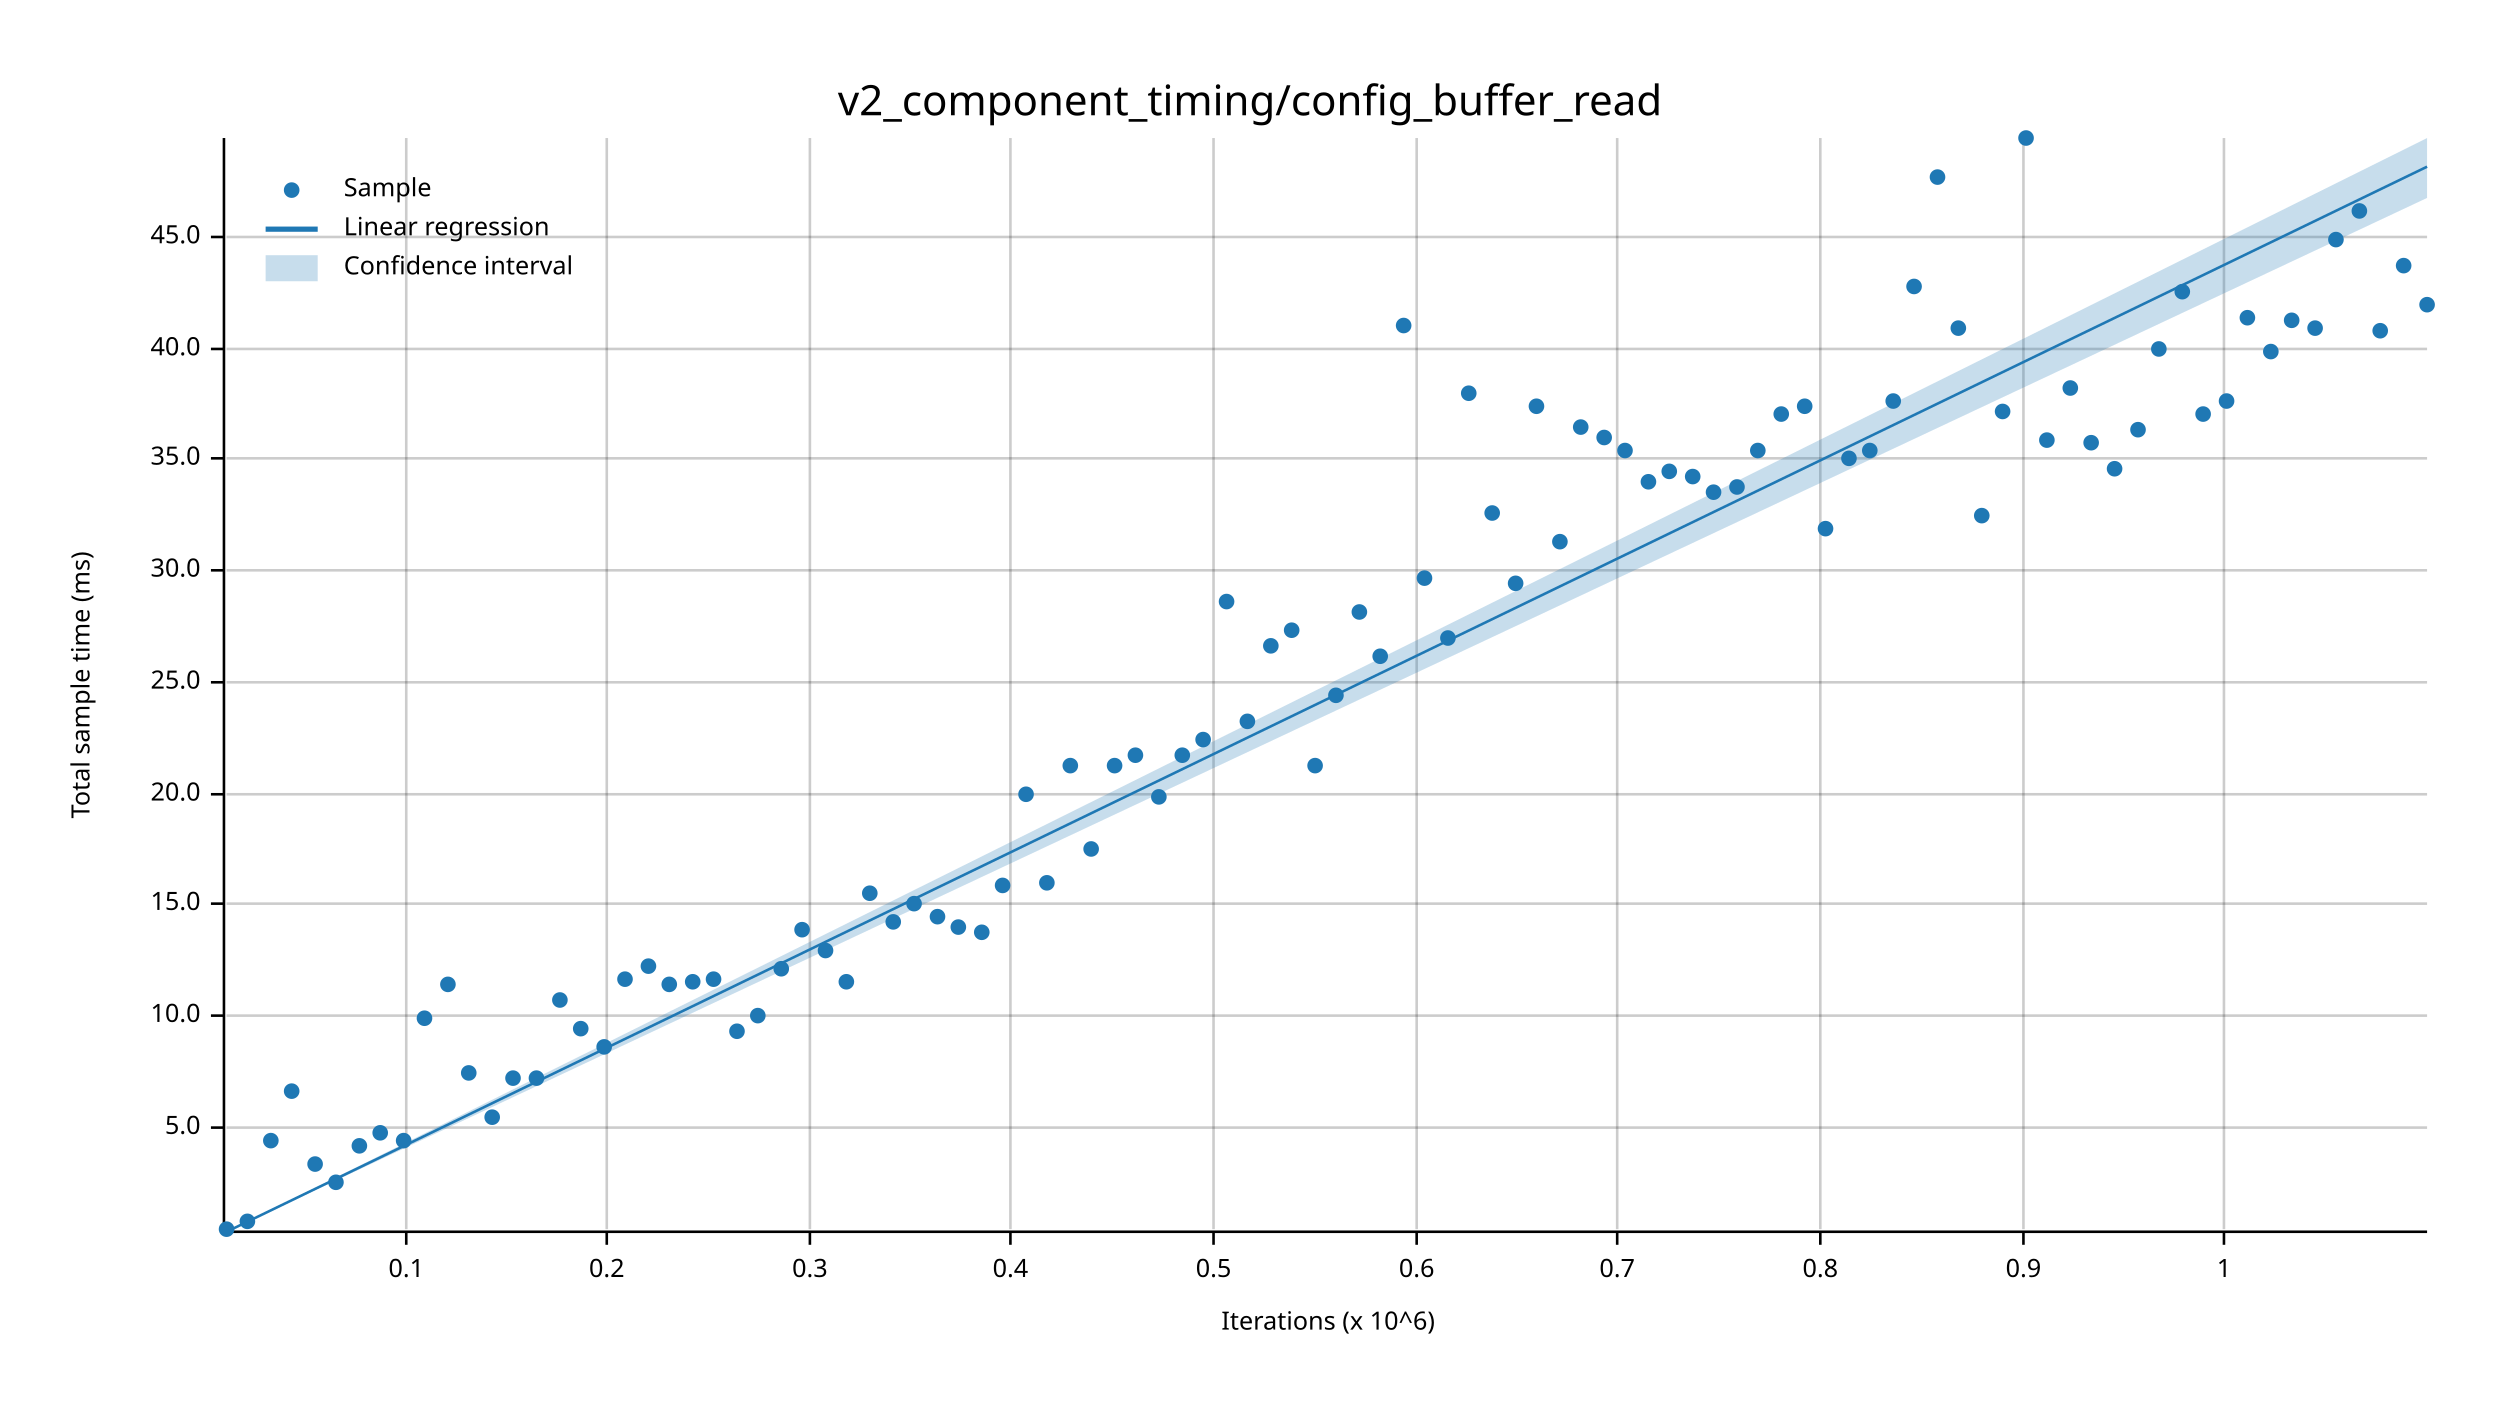
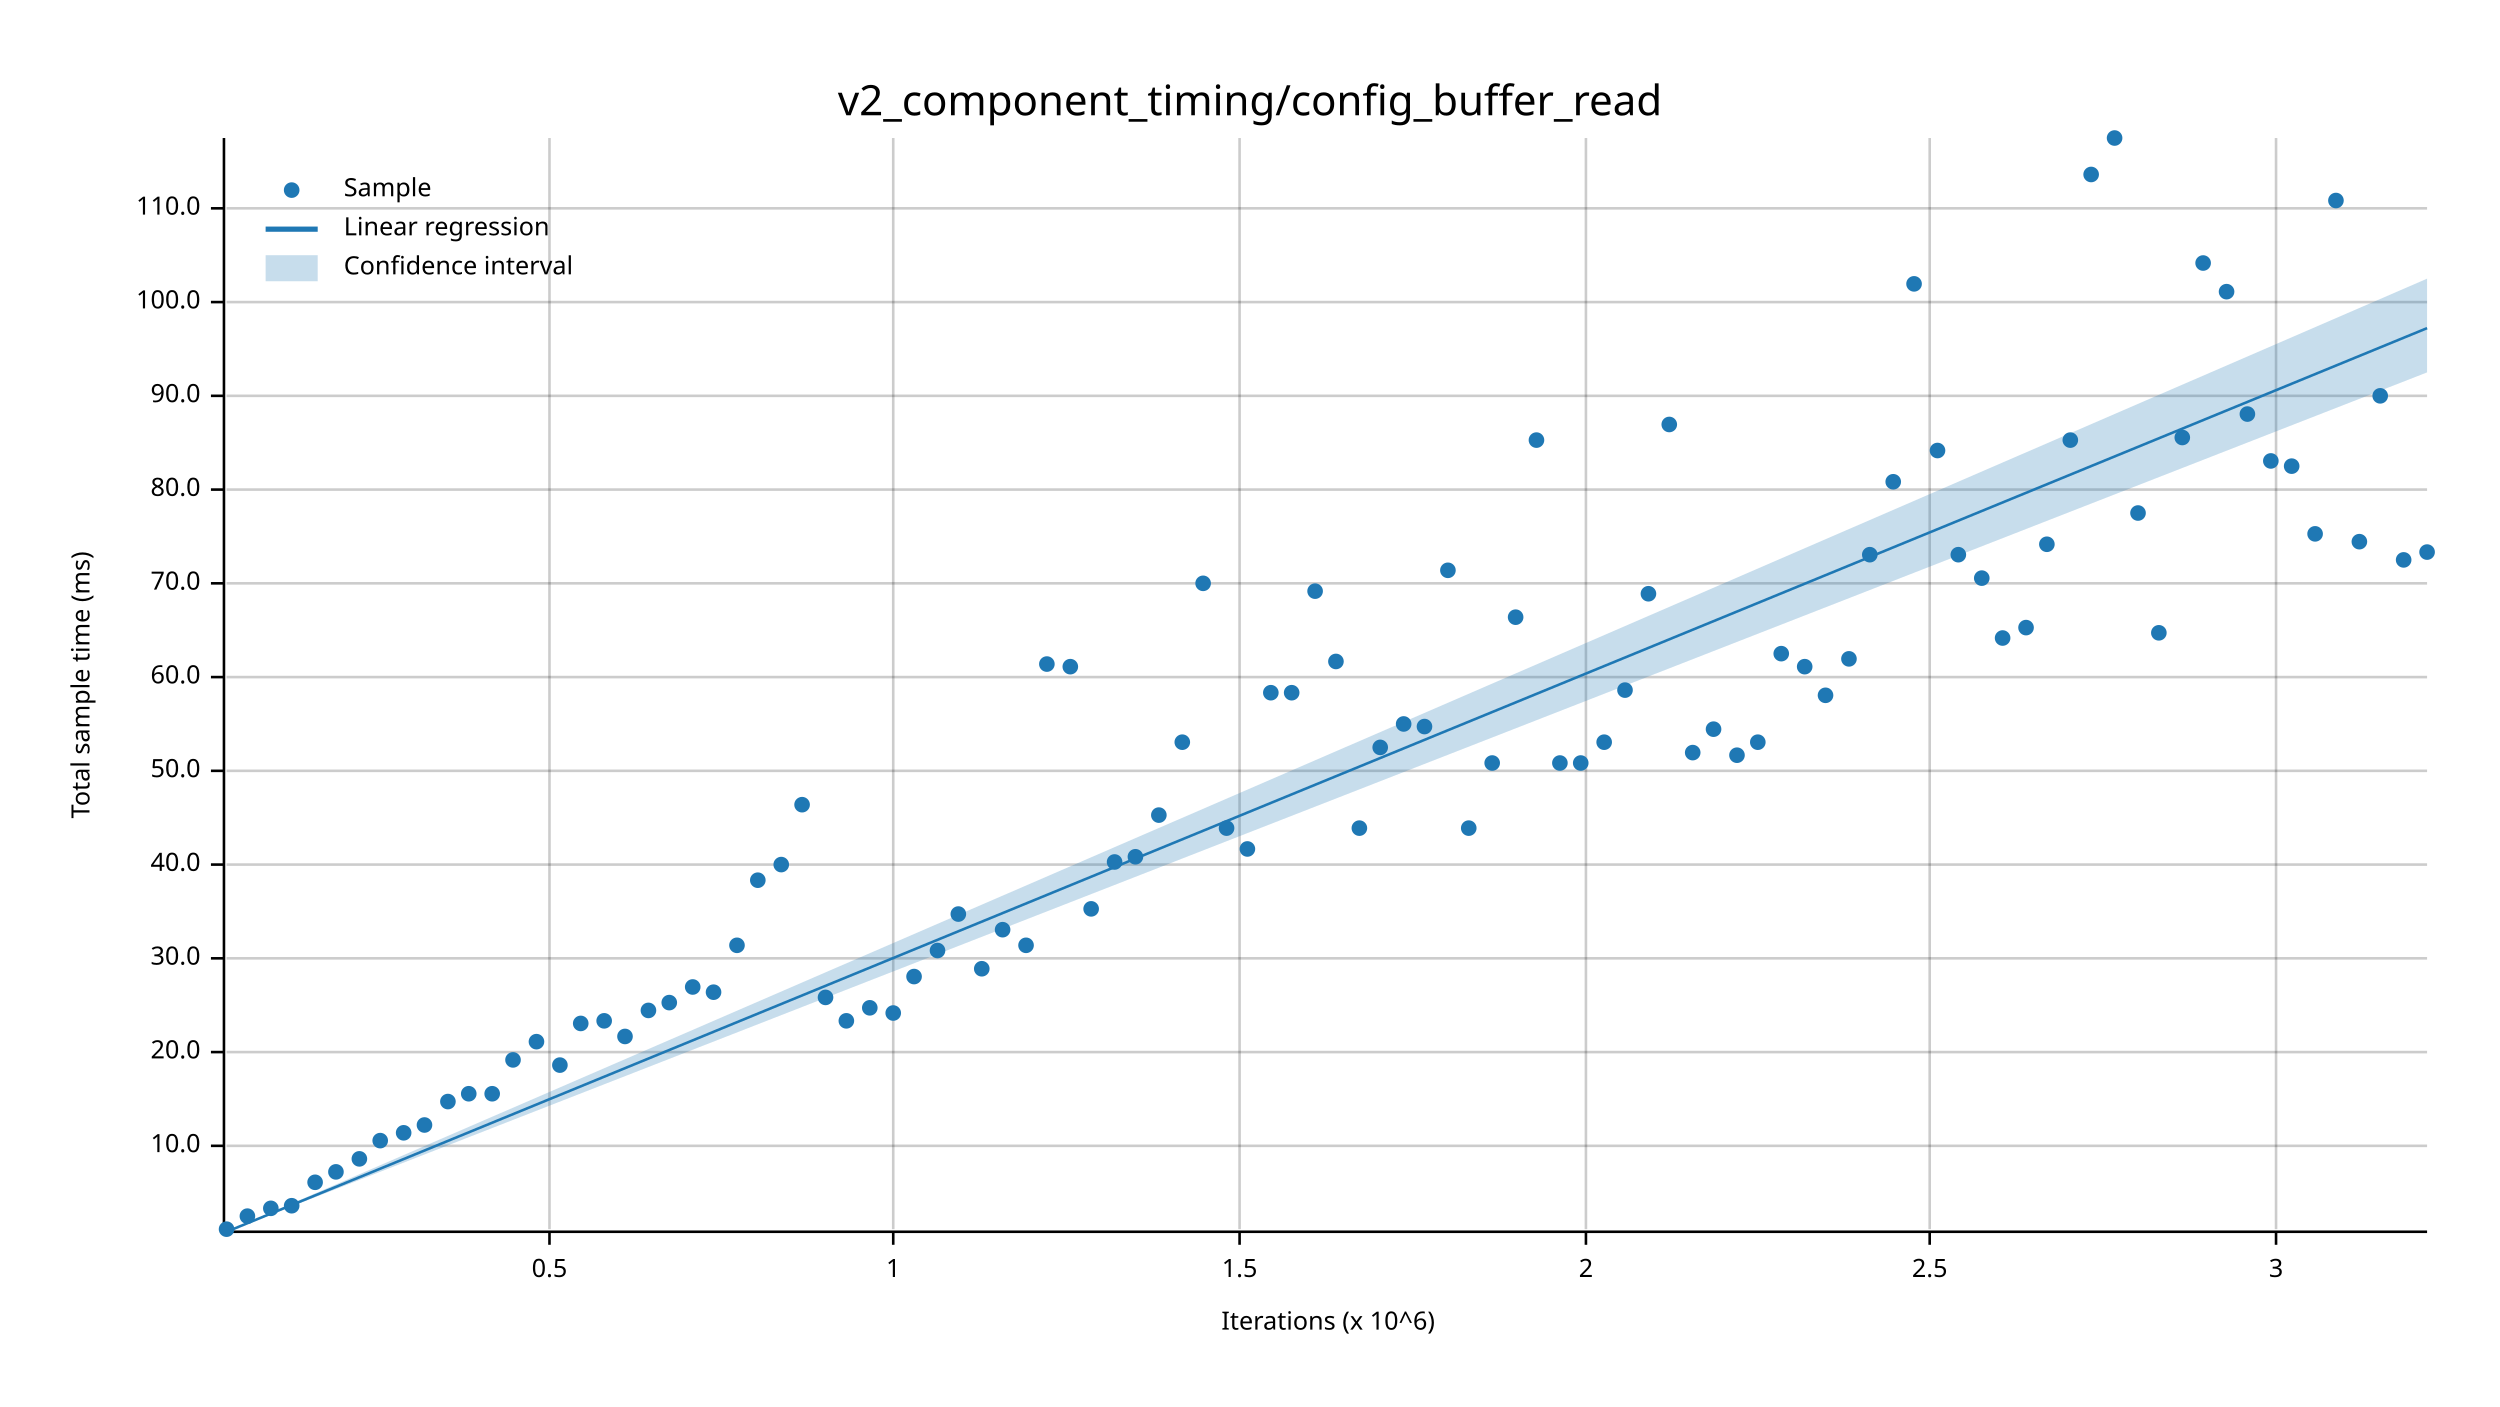
<svg xmlns="http://www.w3.org/2000/svg" width="960" height="540" viewBox="0 0 960 540">
  <text x="480" y="32" dy="0.76em" text-anchor="middle" font-family="sans-serif" font-size="16.129" opacity="1" fill="#000000">
v2_component_timing/config_buffer_read
</text>
  <text x="27" y="263" dy="0.76em" text-anchor="middle" font-family="sans-serif" font-size="9.677" opacity="1" fill="#000000" transform="rotate(270, 27, 263)">
Total sample time (ms)
</text>
  <text x="510" y="513" dy="-0.5ex" text-anchor="middle" font-family="sans-serif" font-size="9.677" opacity="1" fill="#000000">
Iterations (x 10^6)
</text>
-   <line opacity="0.2" stroke="#000000" stroke-width="1" x1="156" y1="472" x2="156" y2="53" />
-   <line opacity="0.2" stroke="#000000" stroke-width="1" x1="233" y1="472" x2="233" y2="53" />
-   <line opacity="0.2" stroke="#000000" stroke-width="1" x1="311" y1="472" x2="311" y2="53" />
-   <line opacity="0.2" stroke="#000000" stroke-width="1" x1="388" y1="472" x2="388" y2="53" />
-   <line opacity="0.2" stroke="#000000" stroke-width="1" x1="466" y1="472" x2="466" y2="53" />
-   <line opacity="0.2" stroke="#000000" stroke-width="1" x1="544" y1="472" x2="544" y2="53" />
-   <line opacity="0.2" stroke="#000000" stroke-width="1" x1="621" y1="472" x2="621" y2="53" />
-   <line opacity="0.2" stroke="#000000" stroke-width="1" x1="699" y1="472" x2="699" y2="53" />
-   <line opacity="0.2" stroke="#000000" stroke-width="1" x1="777" y1="472" x2="777" y2="53" />
-   <line opacity="0.2" stroke="#000000" stroke-width="1" x1="854" y1="472" x2="854" y2="53" />
-   <line opacity="0.2" stroke="#000000" stroke-width="1" x1="87" y1="433" x2="932" y2="433" />
-   <line opacity="0.2" stroke="#000000" stroke-width="1" x1="87" y1="390" x2="932" y2="390" />
-   <line opacity="0.2" stroke="#000000" stroke-width="1" x1="87" y1="347" x2="932" y2="347" />
-   <line opacity="0.2" stroke="#000000" stroke-width="1" x1="87" y1="305" x2="932" y2="305" />
-   <line opacity="0.2" stroke="#000000" stroke-width="1" x1="87" y1="262" x2="932" y2="262" />
-   <line opacity="0.2" stroke="#000000" stroke-width="1" x1="87" y1="219" x2="932" y2="219" />
-   <line opacity="0.2" stroke="#000000" stroke-width="1" x1="87" y1="176" x2="932" y2="176" />
-   <line opacity="0.2" stroke="#000000" stroke-width="1" x1="87" y1="134" x2="932" y2="134" />
-   <line opacity="0.2" stroke="#000000" stroke-width="1" x1="87" y1="91" x2="932" y2="91" />
+   <line opacity="0.2" stroke="#000000" stroke-width="1" x1="211" y1="472" x2="211" y2="53" />
+   <line opacity="0.2" stroke="#000000" stroke-width="1" x1="343" y1="472" x2="343" y2="53" />
+   <line opacity="0.2" stroke="#000000" stroke-width="1" x1="476" y1="472" x2="476" y2="53" />
+   <line opacity="0.2" stroke="#000000" stroke-width="1" x1="609" y1="472" x2="609" y2="53" />
+   <line opacity="0.2" stroke="#000000" stroke-width="1" x1="741" y1="472" x2="741" y2="53" />
+   <line opacity="0.2" stroke="#000000" stroke-width="1" x1="874" y1="472" x2="874" y2="53" />
+   <line opacity="0.2" stroke="#000000" stroke-width="1" x1="87" y1="440" x2="932" y2="440" />
+   <line opacity="0.2" stroke="#000000" stroke-width="1" x1="87" y1="404" x2="932" y2="404" />
+   <line opacity="0.2" stroke="#000000" stroke-width="1" x1="87" y1="368" x2="932" y2="368" />
+   <line opacity="0.2" stroke="#000000" stroke-width="1" x1="87" y1="332" x2="932" y2="332" />
+   <line opacity="0.2" stroke="#000000" stroke-width="1" x1="87" y1="296" x2="932" y2="296" />
+   <line opacity="0.2" stroke="#000000" stroke-width="1" x1="87" y1="260" x2="932" y2="260" />
+   <line opacity="0.2" stroke="#000000" stroke-width="1" x1="87" y1="224" x2="932" y2="224" />
+   <line opacity="0.2" stroke="#000000" stroke-width="1" x1="87" y1="188" x2="932" y2="188" />
+   <line opacity="0.2" stroke="#000000" stroke-width="1" x1="87" y1="152" x2="932" y2="152" />
+   <line opacity="0.2" stroke="#000000" stroke-width="1" x1="87" y1="116" x2="932" y2="116" />
+   <line opacity="0.2" stroke="#000000" stroke-width="1" x1="87" y1="80" x2="932" y2="80" />
  <polyline fill="none" opacity="1" stroke="#000000" stroke-width="1" points="86,53 86,472 " />
-   <text x="77" y="433" dy="0.5ex" text-anchor="end" font-family="sans-serif" font-size="9.677" opacity="1" fill="#000000">
- 5.0
- </text>
-   <polyline fill="none" opacity="1" stroke="#000000" stroke-width="1" points="81,433 86,433 " />
-   <text x="77" y="390" dy="0.5ex" text-anchor="end" font-family="sans-serif" font-size="9.677" opacity="1" fill="#000000">
+   <text x="77" y="440" dy="0.5ex" text-anchor="end" font-family="sans-serif" font-size="9.677" opacity="1" fill="#000000">
10.0
</text>
-   <polyline fill="none" opacity="1" stroke="#000000" stroke-width="1" points="81,390 86,390 " />
-   <text x="77" y="347" dy="0.5ex" text-anchor="end" font-family="sans-serif" font-size="9.677" opacity="1" fill="#000000">
- 15.0
- </text>
-   <polyline fill="none" opacity="1" stroke="#000000" stroke-width="1" points="81,347 86,347 " />
-   <text x="77" y="305" dy="0.5ex" text-anchor="end" font-family="sans-serif" font-size="9.677" opacity="1" fill="#000000">
+   <polyline fill="none" opacity="1" stroke="#000000" stroke-width="1" points="81,440 86,440 " />
+   <text x="77" y="404" dy="0.5ex" text-anchor="end" font-family="sans-serif" font-size="9.677" opacity="1" fill="#000000">
20.0
</text>
-   <polyline fill="none" opacity="1" stroke="#000000" stroke-width="1" points="81,305 86,305 " />
-   <text x="77" y="262" dy="0.5ex" text-anchor="end" font-family="sans-serif" font-size="9.677" opacity="1" fill="#000000">
- 25.0
- </text>
-   <polyline fill="none" opacity="1" stroke="#000000" stroke-width="1" points="81,262 86,262 " />
-   <text x="77" y="219" dy="0.5ex" text-anchor="end" font-family="sans-serif" font-size="9.677" opacity="1" fill="#000000">
+   <polyline fill="none" opacity="1" stroke="#000000" stroke-width="1" points="81,404 86,404 " />
+   <text x="77" y="368" dy="0.5ex" text-anchor="end" font-family="sans-serif" font-size="9.677" opacity="1" fill="#000000">
30.0
</text>
-   <polyline fill="none" opacity="1" stroke="#000000" stroke-width="1" points="81,219 86,219 " />
-   <text x="77" y="176" dy="0.5ex" text-anchor="end" font-family="sans-serif" font-size="9.677" opacity="1" fill="#000000">
- 35.0
- </text>
-   <polyline fill="none" opacity="1" stroke="#000000" stroke-width="1" points="81,176 86,176 " />
-   <text x="77" y="134" dy="0.5ex" text-anchor="end" font-family="sans-serif" font-size="9.677" opacity="1" fill="#000000">
+   <polyline fill="none" opacity="1" stroke="#000000" stroke-width="1" points="81,368 86,368 " />
+   <text x="77" y="332" dy="0.5ex" text-anchor="end" font-family="sans-serif" font-size="9.677" opacity="1" fill="#000000">
40.0
</text>
-   <polyline fill="none" opacity="1" stroke="#000000" stroke-width="1" points="81,134 86,134 " />
-   <text x="77" y="91" dy="0.5ex" text-anchor="end" font-family="sans-serif" font-size="9.677" opacity="1" fill="#000000">
- 45.0
- </text>
-   <polyline fill="none" opacity="1" stroke="#000000" stroke-width="1" points="81,91 86,91 " />
+   <polyline fill="none" opacity="1" stroke="#000000" stroke-width="1" points="81,332 86,332 " />
+   <text x="77" y="296" dy="0.5ex" text-anchor="end" font-family="sans-serif" font-size="9.677" opacity="1" fill="#000000">
+ 50.0
+ </text>
+   <polyline fill="none" opacity="1" stroke="#000000" stroke-width="1" points="81,296 86,296 " />
+   <text x="77" y="260" dy="0.5ex" text-anchor="end" font-family="sans-serif" font-size="9.677" opacity="1" fill="#000000">
+ 60.0
+ </text>
+   <polyline fill="none" opacity="1" stroke="#000000" stroke-width="1" points="81,260 86,260 " />
+   <text x="77" y="224" dy="0.5ex" text-anchor="end" font-family="sans-serif" font-size="9.677" opacity="1" fill="#000000">
+ 70.0
+ </text>
+   <polyline fill="none" opacity="1" stroke="#000000" stroke-width="1" points="81,224 86,224 " />
+   <text x="77" y="188" dy="0.5ex" text-anchor="end" font-family="sans-serif" font-size="9.677" opacity="1" fill="#000000">
+ 80.0
+ </text>
+   <polyline fill="none" opacity="1" stroke="#000000" stroke-width="1" points="81,188 86,188 " />
+   <text x="77" y="152" dy="0.5ex" text-anchor="end" font-family="sans-serif" font-size="9.677" opacity="1" fill="#000000">
+ 90.0
+ </text>
+   <polyline fill="none" opacity="1" stroke="#000000" stroke-width="1" points="81,152 86,152 " />
+   <text x="77" y="116" dy="0.5ex" text-anchor="end" font-family="sans-serif" font-size="9.677" opacity="1" fill="#000000">
+ 100.0
+ </text>
+   <polyline fill="none" opacity="1" stroke="#000000" stroke-width="1" points="81,116 86,116 " />
+   <text x="77" y="80" dy="0.5ex" text-anchor="end" font-family="sans-serif" font-size="9.677" opacity="1" fill="#000000">
+ 110.0
+ </text>
+   <polyline fill="none" opacity="1" stroke="#000000" stroke-width="1" points="81,80 86,80 " />
  <polyline fill="none" opacity="1" stroke="#000000" stroke-width="1" points="87,473 932,473 " />
-   <text x="156" y="483" dy="0.76em" text-anchor="middle" font-family="sans-serif" font-size="9.677" opacity="1" fill="#000000">
- 0.1
- </text>
-   <polyline fill="none" opacity="1" stroke="#000000" stroke-width="1" points="156,473 156,478 " />
-   <text x="233" y="483" dy="0.76em" text-anchor="middle" font-family="sans-serif" font-size="9.677" opacity="1" fill="#000000">
- 0.2
- </text>
-   <polyline fill="none" opacity="1" stroke="#000000" stroke-width="1" points="233,473 233,478 " />
-   <text x="311" y="483" dy="0.76em" text-anchor="middle" font-family="sans-serif" font-size="9.677" opacity="1" fill="#000000">
- 0.3
- </text>
-   <polyline fill="none" opacity="1" stroke="#000000" stroke-width="1" points="311,473 311,478 " />
-   <text x="388" y="483" dy="0.76em" text-anchor="middle" font-family="sans-serif" font-size="9.677" opacity="1" fill="#000000">
- 0.4
- </text>
-   <polyline fill="none" opacity="1" stroke="#000000" stroke-width="1" points="388,473 388,478 " />
-   <text x="466" y="483" dy="0.76em" text-anchor="middle" font-family="sans-serif" font-size="9.677" opacity="1" fill="#000000">
+   <text x="211" y="483" dy="0.76em" text-anchor="middle" font-family="sans-serif" font-size="9.677" opacity="1" fill="#000000">
0.5
</text>
-   <polyline fill="none" opacity="1" stroke="#000000" stroke-width="1" points="466,473 466,478 " />
-   <text x="544" y="483" dy="0.76em" text-anchor="middle" font-family="sans-serif" font-size="9.677" opacity="1" fill="#000000">
- 0.6
- </text>
-   <polyline fill="none" opacity="1" stroke="#000000" stroke-width="1" points="544,473 544,478 " />
-   <text x="621" y="483" dy="0.76em" text-anchor="middle" font-family="sans-serif" font-size="9.677" opacity="1" fill="#000000">
- 0.7
- </text>
-   <polyline fill="none" opacity="1" stroke="#000000" stroke-width="1" points="621,473 621,478 " />
-   <text x="699" y="483" dy="0.76em" text-anchor="middle" font-family="sans-serif" font-size="9.677" opacity="1" fill="#000000">
- 0.8
- </text>
-   <polyline fill="none" opacity="1" stroke="#000000" stroke-width="1" points="699,473 699,478 " />
-   <text x="777" y="483" dy="0.76em" text-anchor="middle" font-family="sans-serif" font-size="9.677" opacity="1" fill="#000000">
- 0.9
- </text>
-   <polyline fill="none" opacity="1" stroke="#000000" stroke-width="1" points="777,473 777,478 " />
-   <text x="854" y="483" dy="0.76em" text-anchor="middle" font-family="sans-serif" font-size="9.677" opacity="1" fill="#000000">
+   <polyline fill="none" opacity="1" stroke="#000000" stroke-width="1" points="211,473 211,478 " />
+   <text x="343" y="483" dy="0.76em" text-anchor="middle" font-family="sans-serif" font-size="9.677" opacity="1" fill="#000000">
1
</text>
-   <polyline fill="none" opacity="1" stroke="#000000" stroke-width="1" points="854,473 854,478 " />
+   <polyline fill="none" opacity="1" stroke="#000000" stroke-width="1" points="343,473 343,478 " />
+   <text x="476" y="483" dy="0.76em" text-anchor="middle" font-family="sans-serif" font-size="9.677" opacity="1" fill="#000000">
+ 1.5
+ </text>
+   <polyline fill="none" opacity="1" stroke="#000000" stroke-width="1" points="476,473 476,478 " />
+   <text x="609" y="483" dy="0.76em" text-anchor="middle" font-family="sans-serif" font-size="9.677" opacity="1" fill="#000000">
+ 2
+ </text>
+   <polyline fill="none" opacity="1" stroke="#000000" stroke-width="1" points="609,473 609,478 " />
+   <text x="741" y="483" dy="0.76em" text-anchor="middle" font-family="sans-serif" font-size="9.677" opacity="1" fill="#000000">
+ 2.5
+ </text>
+   <polyline fill="none" opacity="1" stroke="#000000" stroke-width="1" points="741,473 741,478 " />
+   <text x="874" y="483" dy="0.76em" text-anchor="middle" font-family="sans-serif" font-size="9.677" opacity="1" fill="#000000">
+ 3
+ </text>
+   <polyline fill="none" opacity="1" stroke="#000000" stroke-width="1" points="874,473 874,478 " />
  <circle cx="87" cy="472" r="3" opacity="1" fill="#1F78B4" stroke="none" stroke-width="1" />
-   <circle cx="95" cy="469" r="3" opacity="1" fill="#1F78B4" stroke="none" stroke-width="1" />
-   <circle cx="104" cy="438" r="3" opacity="1" fill="#1F78B4" stroke="none" stroke-width="1" />
-   <circle cx="112" cy="419" r="3" opacity="1" fill="#1F78B4" stroke="none" stroke-width="1" />
-   <circle cx="121" cy="447" r="3" opacity="1" fill="#1F78B4" stroke="none" stroke-width="1" />
-   <circle cx="129" cy="454" r="3" opacity="1" fill="#1F78B4" stroke="none" stroke-width="1" />
-   <circle cx="138" cy="440" r="3" opacity="1" fill="#1F78B4" stroke="none" stroke-width="1" />
-   <circle cx="146" cy="435" r="3" opacity="1" fill="#1F78B4" stroke="none" stroke-width="1" />
-   <circle cx="155" cy="438" r="3" opacity="1" fill="#1F78B4" stroke="none" stroke-width="1" />
-   <circle cx="163" cy="391" r="3" opacity="1" fill="#1F78B4" stroke="none" stroke-width="1" />
-   <circle cx="172" cy="378" r="3" opacity="1" fill="#1F78B4" stroke="none" stroke-width="1" />
-   <circle cx="180" cy="412" r="3" opacity="1" fill="#1F78B4" stroke="none" stroke-width="1" />
-   <circle cx="189" cy="429" r="3" opacity="1" fill="#1F78B4" stroke="none" stroke-width="1" />
-   <circle cx="197" cy="414" r="3" opacity="1" fill="#1F78B4" stroke="none" stroke-width="1" />
-   <circle cx="206" cy="414" r="3" opacity="1" fill="#1F78B4" stroke="none" stroke-width="1" />
-   <circle cx="215" cy="384" r="3" opacity="1" fill="#1F78B4" stroke="none" stroke-width="1" />
-   <circle cx="223" cy="395" r="3" opacity="1" fill="#1F78B4" stroke="none" stroke-width="1" />
-   <circle cx="232" cy="402" r="3" opacity="1" fill="#1F78B4" stroke="none" stroke-width="1" />
-   <circle cx="240" cy="376" r="3" opacity="1" fill="#1F78B4" stroke="none" stroke-width="1" />
-   <circle cx="249" cy="371" r="3" opacity="1" fill="#1F78B4" stroke="none" stroke-width="1" />
-   <circle cx="257" cy="378" r="3" opacity="1" fill="#1F78B4" stroke="none" stroke-width="1" />
-   <circle cx="266" cy="377" r="3" opacity="1" fill="#1F78B4" stroke="none" stroke-width="1" />
-   <circle cx="274" cy="376" r="3" opacity="1" fill="#1F78B4" stroke="none" stroke-width="1" />
-   <circle cx="283" cy="396" r="3" opacity="1" fill="#1F78B4" stroke="none" stroke-width="1" />
-   <circle cx="291" cy="390" r="3" opacity="1" fill="#1F78B4" stroke="none" stroke-width="1" />
-   <circle cx="300" cy="372" r="3" opacity="1" fill="#1F78B4" stroke="none" stroke-width="1" />
-   <circle cx="308" cy="357" r="3" opacity="1" fill="#1F78B4" stroke="none" stroke-width="1" />
-   <circle cx="317" cy="365" r="3" opacity="1" fill="#1F78B4" stroke="none" stroke-width="1" />
-   <circle cx="325" cy="377" r="3" opacity="1" fill="#1F78B4" stroke="none" stroke-width="1" />
-   <circle cx="334" cy="343" r="3" opacity="1" fill="#1F78B4" stroke="none" stroke-width="1" />
-   <circle cx="343" cy="354" r="3" opacity="1" fill="#1F78B4" stroke="none" stroke-width="1" />
-   <circle cx="351" cy="347" r="3" opacity="1" fill="#1F78B4" stroke="none" stroke-width="1" />
-   <circle cx="360" cy="352" r="3" opacity="1" fill="#1F78B4" stroke="none" stroke-width="1" />
-   <circle cx="368" cy="356" r="3" opacity="1" fill="#1F78B4" stroke="none" stroke-width="1" />
-   <circle cx="377" cy="358" r="3" opacity="1" fill="#1F78B4" stroke="none" stroke-width="1" />
-   <circle cx="385" cy="340" r="3" opacity="1" fill="#1F78B4" stroke="none" stroke-width="1" />
-   <circle cx="394" cy="305" r="3" opacity="1" fill="#1F78B4" stroke="none" stroke-width="1" />
-   <circle cx="402" cy="339" r="3" opacity="1" fill="#1F78B4" stroke="none" stroke-width="1" />
-   <circle cx="411" cy="294" r="3" opacity="1" fill="#1F78B4" stroke="none" stroke-width="1" />
-   <circle cx="419" cy="326" r="3" opacity="1" fill="#1F78B4" stroke="none" stroke-width="1" />
-   <circle cx="428" cy="294" r="3" opacity="1" fill="#1F78B4" stroke="none" stroke-width="1" />
-   <circle cx="436" cy="290" r="3" opacity="1" fill="#1F78B4" stroke="none" stroke-width="1" />
-   <circle cx="445" cy="306" r="3" opacity="1" fill="#1F78B4" stroke="none" stroke-width="1" />
-   <circle cx="454" cy="290" r="3" opacity="1" fill="#1F78B4" stroke="none" stroke-width="1" />
-   <circle cx="462" cy="284" r="3" opacity="1" fill="#1F78B4" stroke="none" stroke-width="1" />
-   <circle cx="471" cy="231" r="3" opacity="1" fill="#1F78B4" stroke="none" stroke-width="1" />
-   <circle cx="479" cy="277" r="3" opacity="1" fill="#1F78B4" stroke="none" stroke-width="1" />
-   <circle cx="488" cy="248" r="3" opacity="1" fill="#1F78B4" stroke="none" stroke-width="1" />
-   <circle cx="496" cy="242" r="3" opacity="1" fill="#1F78B4" stroke="none" stroke-width="1" />
-   <circle cx="505" cy="294" r="3" opacity="1" fill="#1F78B4" stroke="none" stroke-width="1" />
-   <circle cx="513" cy="267" r="3" opacity="1" fill="#1F78B4" stroke="none" stroke-width="1" />
-   <circle cx="522" cy="235" r="3" opacity="1" fill="#1F78B4" stroke="none" stroke-width="1" />
-   <circle cx="530" cy="252" r="3" opacity="1" fill="#1F78B4" stroke="none" stroke-width="1" />
-   <circle cx="539" cy="125" r="3" opacity="1" fill="#1F78B4" stroke="none" stroke-width="1" />
-   <circle cx="547" cy="222" r="3" opacity="1" fill="#1F78B4" stroke="none" stroke-width="1" />
-   <circle cx="556" cy="245" r="3" opacity="1" fill="#1F78B4" stroke="none" stroke-width="1" />
-   <circle cx="564" cy="151" r="3" opacity="1" fill="#1F78B4" stroke="none" stroke-width="1" />
-   <circle cx="573" cy="197" r="3" opacity="1" fill="#1F78B4" stroke="none" stroke-width="1" />
-   <circle cx="582" cy="224" r="3" opacity="1" fill="#1F78B4" stroke="none" stroke-width="1" />
-   <circle cx="590" cy="156" r="3" opacity="1" fill="#1F78B4" stroke="none" stroke-width="1" />
-   <circle cx="599" cy="208" r="3" opacity="1" fill="#1F78B4" stroke="none" stroke-width="1" />
-   <circle cx="607" cy="164" r="3" opacity="1" fill="#1F78B4" stroke="none" stroke-width="1" />
-   <circle cx="616" cy="168" r="3" opacity="1" fill="#1F78B4" stroke="none" stroke-width="1" />
-   <circle cx="624" cy="173" r="3" opacity="1" fill="#1F78B4" stroke="none" stroke-width="1" />
-   <circle cx="633" cy="185" r="3" opacity="1" fill="#1F78B4" stroke="none" stroke-width="1" />
-   <circle cx="641" cy="181" r="3" opacity="1" fill="#1F78B4" stroke="none" stroke-width="1" />
-   <circle cx="650" cy="183" r="3" opacity="1" fill="#1F78B4" stroke="none" stroke-width="1" />
-   <circle cx="658" cy="189" r="3" opacity="1" fill="#1F78B4" stroke="none" stroke-width="1" />
-   <circle cx="667" cy="187" r="3" opacity="1" fill="#1F78B4" stroke="none" stroke-width="1" />
-   <circle cx="675" cy="173" r="3" opacity="1" fill="#1F78B4" stroke="none" stroke-width="1" />
-   <circle cx="684" cy="159" r="3" opacity="1" fill="#1F78B4" stroke="none" stroke-width="1" />
-   <circle cx="693" cy="156" r="3" opacity="1" fill="#1F78B4" stroke="none" stroke-width="1" />
-   <circle cx="701" cy="203" r="3" opacity="1" fill="#1F78B4" stroke="none" stroke-width="1" />
-   <circle cx="710" cy="176" r="3" opacity="1" fill="#1F78B4" stroke="none" stroke-width="1" />
-   <circle cx="718" cy="173" r="3" opacity="1" fill="#1F78B4" stroke="none" stroke-width="1" />
-   <circle cx="727" cy="154" r="3" opacity="1" fill="#1F78B4" stroke="none" stroke-width="1" />
-   <circle cx="735" cy="110" r="3" opacity="1" fill="#1F78B4" stroke="none" stroke-width="1" />
-   <circle cx="744" cy="68" r="3" opacity="1" fill="#1F78B4" stroke="none" stroke-width="1" />
-   <circle cx="752" cy="126" r="3" opacity="1" fill="#1F78B4" stroke="none" stroke-width="1" />
-   <circle cx="761" cy="198" r="3" opacity="1" fill="#1F78B4" stroke="none" stroke-width="1" />
-   <circle cx="769" cy="158" r="3" opacity="1" fill="#1F78B4" stroke="none" stroke-width="1" />
-   <circle cx="778" cy="53" r="3" opacity="1" fill="#1F78B4" stroke="none" stroke-width="1" />
-   <circle cx="786" cy="169" r="3" opacity="1" fill="#1F78B4" stroke="none" stroke-width="1" />
-   <circle cx="795" cy="149" r="3" opacity="1" fill="#1F78B4" stroke="none" stroke-width="1" />
-   <circle cx="803" cy="170" r="3" opacity="1" fill="#1F78B4" stroke="none" stroke-width="1" />
-   <circle cx="812" cy="180" r="3" opacity="1" fill="#1F78B4" stroke="none" stroke-width="1" />
-   <circle cx="821" cy="165" r="3" opacity="1" fill="#1F78B4" stroke="none" stroke-width="1" />
-   <circle cx="829" cy="134" r="3" opacity="1" fill="#1F78B4" stroke="none" stroke-width="1" />
-   <circle cx="838" cy="112" r="3" opacity="1" fill="#1F78B4" stroke="none" stroke-width="1" />
-   <circle cx="846" cy="159" r="3" opacity="1" fill="#1F78B4" stroke="none" stroke-width="1" />
-   <circle cx="855" cy="154" r="3" opacity="1" fill="#1F78B4" stroke="none" stroke-width="1" />
-   <circle cx="863" cy="122" r="3" opacity="1" fill="#1F78B4" stroke="none" stroke-width="1" />
-   <circle cx="872" cy="135" r="3" opacity="1" fill="#1F78B4" stroke="none" stroke-width="1" />
-   <circle cx="880" cy="123" r="3" opacity="1" fill="#1F78B4" stroke="none" stroke-width="1" />
-   <circle cx="889" cy="126" r="3" opacity="1" fill="#1F78B4" stroke="none" stroke-width="1" />
-   <circle cx="897" cy="92" r="3" opacity="1" fill="#1F78B4" stroke="none" stroke-width="1" />
-   <circle cx="906" cy="81" r="3" opacity="1" fill="#1F78B4" stroke="none" stroke-width="1" />
-   <circle cx="914" cy="127" r="3" opacity="1" fill="#1F78B4" stroke="none" stroke-width="1" />
-   <circle cx="923" cy="102" r="3" opacity="1" fill="#1F78B4" stroke="none" stroke-width="1" />
-   <circle cx="932" cy="117" r="3" opacity="1" fill="#1F78B4" stroke="none" stroke-width="1" />
-   <polyline fill="none" opacity="1" stroke="#1F78B4" stroke-width="1" points="87,473 932,64 " />
-   <polygon opacity="0.25" fill="#1F78B4" points="87,473 932,76 932,53 " />
+   <circle cx="95" cy="467" r="3" opacity="1" fill="#1F78B4" stroke="none" stroke-width="1" />
+   <circle cx="104" cy="464" r="3" opacity="1" fill="#1F78B4" stroke="none" stroke-width="1" />
+   <circle cx="112" cy="463" r="3" opacity="1" fill="#1F78B4" stroke="none" stroke-width="1" />
+   <circle cx="121" cy="454" r="3" opacity="1" fill="#1F78B4" stroke="none" stroke-width="1" />
+   <circle cx="129" cy="450" r="3" opacity="1" fill="#1F78B4" stroke="none" stroke-width="1" />
+   <circle cx="138" cy="445" r="3" opacity="1" fill="#1F78B4" stroke="none" stroke-width="1" />
+   <circle cx="146" cy="438" r="3" opacity="1" fill="#1F78B4" stroke="none" stroke-width="1" />
+   <circle cx="155" cy="435" r="3" opacity="1" fill="#1F78B4" stroke="none" stroke-width="1" />
+   <circle cx="163" cy="432" r="3" opacity="1" fill="#1F78B4" stroke="none" stroke-width="1" />
+   <circle cx="172" cy="423" r="3" opacity="1" fill="#1F78B4" stroke="none" stroke-width="1" />
+   <circle cx="180" cy="420" r="3" opacity="1" fill="#1F78B4" stroke="none" stroke-width="1" />
+   <circle cx="189" cy="420" r="3" opacity="1" fill="#1F78B4" stroke="none" stroke-width="1" />
+   <circle cx="197" cy="407" r="3" opacity="1" fill="#1F78B4" stroke="none" stroke-width="1" />
+   <circle cx="206" cy="400" r="3" opacity="1" fill="#1F78B4" stroke="none" stroke-width="1" />
+   <circle cx="215" cy="409" r="3" opacity="1" fill="#1F78B4" stroke="none" stroke-width="1" />
+   <circle cx="223" cy="393" r="3" opacity="1" fill="#1F78B4" stroke="none" stroke-width="1" />
+   <circle cx="232" cy="392" r="3" opacity="1" fill="#1F78B4" stroke="none" stroke-width="1" />
+   <circle cx="240" cy="398" r="3" opacity="1" fill="#1F78B4" stroke="none" stroke-width="1" />
+   <circle cx="249" cy="388" r="3" opacity="1" fill="#1F78B4" stroke="none" stroke-width="1" />
+   <circle cx="257" cy="385" r="3" opacity="1" fill="#1F78B4" stroke="none" stroke-width="1" />
+   <circle cx="266" cy="379" r="3" opacity="1" fill="#1F78B4" stroke="none" stroke-width="1" />
+   <circle cx="274" cy="381" r="3" opacity="1" fill="#1F78B4" stroke="none" stroke-width="1" />
+   <circle cx="283" cy="363" r="3" opacity="1" fill="#1F78B4" stroke="none" stroke-width="1" />
+   <circle cx="291" cy="338" r="3" opacity="1" fill="#1F78B4" stroke="none" stroke-width="1" />
+   <circle cx="300" cy="332" r="3" opacity="1" fill="#1F78B4" stroke="none" stroke-width="1" />
+   <circle cx="308" cy="309" r="3" opacity="1" fill="#1F78B4" stroke="none" stroke-width="1" />
+   <circle cx="317" cy="383" r="3" opacity="1" fill="#1F78B4" stroke="none" stroke-width="1" />
+   <circle cx="325" cy="392" r="3" opacity="1" fill="#1F78B4" stroke="none" stroke-width="1" />
+   <circle cx="334" cy="387" r="3" opacity="1" fill="#1F78B4" stroke="none" stroke-width="1" />
+   <circle cx="343" cy="389" r="3" opacity="1" fill="#1F78B4" stroke="none" stroke-width="1" />
+   <circle cx="351" cy="375" r="3" opacity="1" fill="#1F78B4" stroke="none" stroke-width="1" />
+   <circle cx="360" cy="365" r="3" opacity="1" fill="#1F78B4" stroke="none" stroke-width="1" />
+   <circle cx="368" cy="351" r="3" opacity="1" fill="#1F78B4" stroke="none" stroke-width="1" />
+   <circle cx="377" cy="372" r="3" opacity="1" fill="#1F78B4" stroke="none" stroke-width="1" />
+   <circle cx="385" cy="357" r="3" opacity="1" fill="#1F78B4" stroke="none" stroke-width="1" />
+   <circle cx="394" cy="363" r="3" opacity="1" fill="#1F78B4" stroke="none" stroke-width="1" />
+   <circle cx="402" cy="255" r="3" opacity="1" fill="#1F78B4" stroke="none" stroke-width="1" />
+   <circle cx="411" cy="256" r="3" opacity="1" fill="#1F78B4" stroke="none" stroke-width="1" />
+   <circle cx="419" cy="349" r="3" opacity="1" fill="#1F78B4" stroke="none" stroke-width="1" />
+   <circle cx="428" cy="331" r="3" opacity="1" fill="#1F78B4" stroke="none" stroke-width="1" />
+   <circle cx="436" cy="329" r="3" opacity="1" fill="#1F78B4" stroke="none" stroke-width="1" />
+   <circle cx="445" cy="313" r="3" opacity="1" fill="#1F78B4" stroke="none" stroke-width="1" />
+   <circle cx="454" cy="285" r="3" opacity="1" fill="#1F78B4" stroke="none" stroke-width="1" />
+   <circle cx="462" cy="224" r="3" opacity="1" fill="#1F78B4" stroke="none" stroke-width="1" />
+   <circle cx="471" cy="318" r="3" opacity="1" fill="#1F78B4" stroke="none" stroke-width="1" />
+   <circle cx="479" cy="326" r="3" opacity="1" fill="#1F78B4" stroke="none" stroke-width="1" />
+   <circle cx="488" cy="266" r="3" opacity="1" fill="#1F78B4" stroke="none" stroke-width="1" />
+   <circle cx="496" cy="266" r="3" opacity="1" fill="#1F78B4" stroke="none" stroke-width="1" />
+   <circle cx="505" cy="227" r="3" opacity="1" fill="#1F78B4" stroke="none" stroke-width="1" />
+   <circle cx="513" cy="254" r="3" opacity="1" fill="#1F78B4" stroke="none" stroke-width="1" />
+   <circle cx="522" cy="318" r="3" opacity="1" fill="#1F78B4" stroke="none" stroke-width="1" />
+   <circle cx="530" cy="287" r="3" opacity="1" fill="#1F78B4" stroke="none" stroke-width="1" />
+   <circle cx="539" cy="278" r="3" opacity="1" fill="#1F78B4" stroke="none" stroke-width="1" />
+   <circle cx="547" cy="279" r="3" opacity="1" fill="#1F78B4" stroke="none" stroke-width="1" />
+   <circle cx="556" cy="219" r="3" opacity="1" fill="#1F78B4" stroke="none" stroke-width="1" />
+   <circle cx="564" cy="318" r="3" opacity="1" fill="#1F78B4" stroke="none" stroke-width="1" />
+   <circle cx="573" cy="293" r="3" opacity="1" fill="#1F78B4" stroke="none" stroke-width="1" />
+   <circle cx="582" cy="237" r="3" opacity="1" fill="#1F78B4" stroke="none" stroke-width="1" />
+   <circle cx="590" cy="169" r="3" opacity="1" fill="#1F78B4" stroke="none" stroke-width="1" />
+   <circle cx="599" cy="293" r="3" opacity="1" fill="#1F78B4" stroke="none" stroke-width="1" />
+   <circle cx="607" cy="293" r="3" opacity="1" fill="#1F78B4" stroke="none" stroke-width="1" />
+   <circle cx="616" cy="285" r="3" opacity="1" fill="#1F78B4" stroke="none" stroke-width="1" />
+   <circle cx="624" cy="265" r="3" opacity="1" fill="#1F78B4" stroke="none" stroke-width="1" />
+   <circle cx="633" cy="228" r="3" opacity="1" fill="#1F78B4" stroke="none" stroke-width="1" />
+   <circle cx="641" cy="163" r="3" opacity="1" fill="#1F78B4" stroke="none" stroke-width="1" />
+   <circle cx="650" cy="289" r="3" opacity="1" fill="#1F78B4" stroke="none" stroke-width="1" />
+   <circle cx="658" cy="280" r="3" opacity="1" fill="#1F78B4" stroke="none" stroke-width="1" />
+   <circle cx="667" cy="290" r="3" opacity="1" fill="#1F78B4" stroke="none" stroke-width="1" />
+   <circle cx="675" cy="285" r="3" opacity="1" fill="#1F78B4" stroke="none" stroke-width="1" />
+   <circle cx="684" cy="251" r="3" opacity="1" fill="#1F78B4" stroke="none" stroke-width="1" />
+   <circle cx="693" cy="256" r="3" opacity="1" fill="#1F78B4" stroke="none" stroke-width="1" />
+   <circle cx="701" cy="267" r="3" opacity="1" fill="#1F78B4" stroke="none" stroke-width="1" />
+   <circle cx="710" cy="253" r="3" opacity="1" fill="#1F78B4" stroke="none" stroke-width="1" />
+   <circle cx="718" cy="213" r="3" opacity="1" fill="#1F78B4" stroke="none" stroke-width="1" />
+   <circle cx="727" cy="185" r="3" opacity="1" fill="#1F78B4" stroke="none" stroke-width="1" />
+   <circle cx="735" cy="109" r="3" opacity="1" fill="#1F78B4" stroke="none" stroke-width="1" />
+   <circle cx="744" cy="173" r="3" opacity="1" fill="#1F78B4" stroke="none" stroke-width="1" />
+   <circle cx="752" cy="213" r="3" opacity="1" fill="#1F78B4" stroke="none" stroke-width="1" />
+   <circle cx="761" cy="222" r="3" opacity="1" fill="#1F78B4" stroke="none" stroke-width="1" />
+   <circle cx="769" cy="245" r="3" opacity="1" fill="#1F78B4" stroke="none" stroke-width="1" />
+   <circle cx="778" cy="241" r="3" opacity="1" fill="#1F78B4" stroke="none" stroke-width="1" />
+   <circle cx="786" cy="209" r="3" opacity="1" fill="#1F78B4" stroke="none" stroke-width="1" />
+   <circle cx="795" cy="169" r="3" opacity="1" fill="#1F78B4" stroke="none" stroke-width="1" />
+   <circle cx="803" cy="67" r="3" opacity="1" fill="#1F78B4" stroke="none" stroke-width="1" />
+   <circle cx="812" cy="53" r="3" opacity="1" fill="#1F78B4" stroke="none" stroke-width="1" />
+   <circle cx="821" cy="197" r="3" opacity="1" fill="#1F78B4" stroke="none" stroke-width="1" />
+   <circle cx="829" cy="243" r="3" opacity="1" fill="#1F78B4" stroke="none" stroke-width="1" />
+   <circle cx="838" cy="168" r="3" opacity="1" fill="#1F78B4" stroke="none" stroke-width="1" />
+   <circle cx="846" cy="101" r="3" opacity="1" fill="#1F78B4" stroke="none" stroke-width="1" />
+   <circle cx="855" cy="112" r="3" opacity="1" fill="#1F78B4" stroke="none" stroke-width="1" />
+   <circle cx="863" cy="159" r="3" opacity="1" fill="#1F78B4" stroke="none" stroke-width="1" />
+   <circle cx="872" cy="177" r="3" opacity="1" fill="#1F78B4" stroke="none" stroke-width="1" />
+   <circle cx="880" cy="179" r="3" opacity="1" fill="#1F78B4" stroke="none" stroke-width="1" />
+   <circle cx="889" cy="205" r="3" opacity="1" fill="#1F78B4" stroke="none" stroke-width="1" />
+   <circle cx="897" cy="77" r="3" opacity="1" fill="#1F78B4" stroke="none" stroke-width="1" />
+   <circle cx="906" cy="208" r="3" opacity="1" fill="#1F78B4" stroke="none" stroke-width="1" />
+   <circle cx="914" cy="152" r="3" opacity="1" fill="#1F78B4" stroke="none" stroke-width="1" />
+   <circle cx="923" cy="215" r="3" opacity="1" fill="#1F78B4" stroke="none" stroke-width="1" />
+   <circle cx="932" cy="212" r="3" opacity="1" fill="#1F78B4" stroke="none" stroke-width="1" />
+   <polyline fill="none" opacity="1" stroke="#1F78B4" stroke-width="1" points="87,473 932,126 " />
+   <polygon opacity="0.25" fill="#1F78B4" points="87,473 932,143 932,107 " />
  <text x="132" y="68" dy="0.76em" text-anchor="start" font-family="sans-serif" font-size="9.677" opacity="1" fill="#000000">
Sample
</text>
  <text x="132" y="83" dy="0.76em" text-anchor="start" font-family="sans-serif" font-size="9.677" opacity="1" fill="#000000">
Linear regression
</text>
  <text x="132" y="98" dy="0.76em" text-anchor="start" font-family="sans-serif" font-size="9.677" opacity="1" fill="#000000">
Confidence interval
</text>
  <circle cx="112" cy="73" r="3" opacity="1" fill="#1F78B4" stroke="none" stroke-width="1" />
  <polyline fill="none" opacity="1" stroke="#1F78B4" stroke-width="2" points="102,88 122,88 " />
  <rect x="102" y="98" width="20" height="10" opacity="0.25" fill="#1F78B4" stroke="none" />
</svg>
